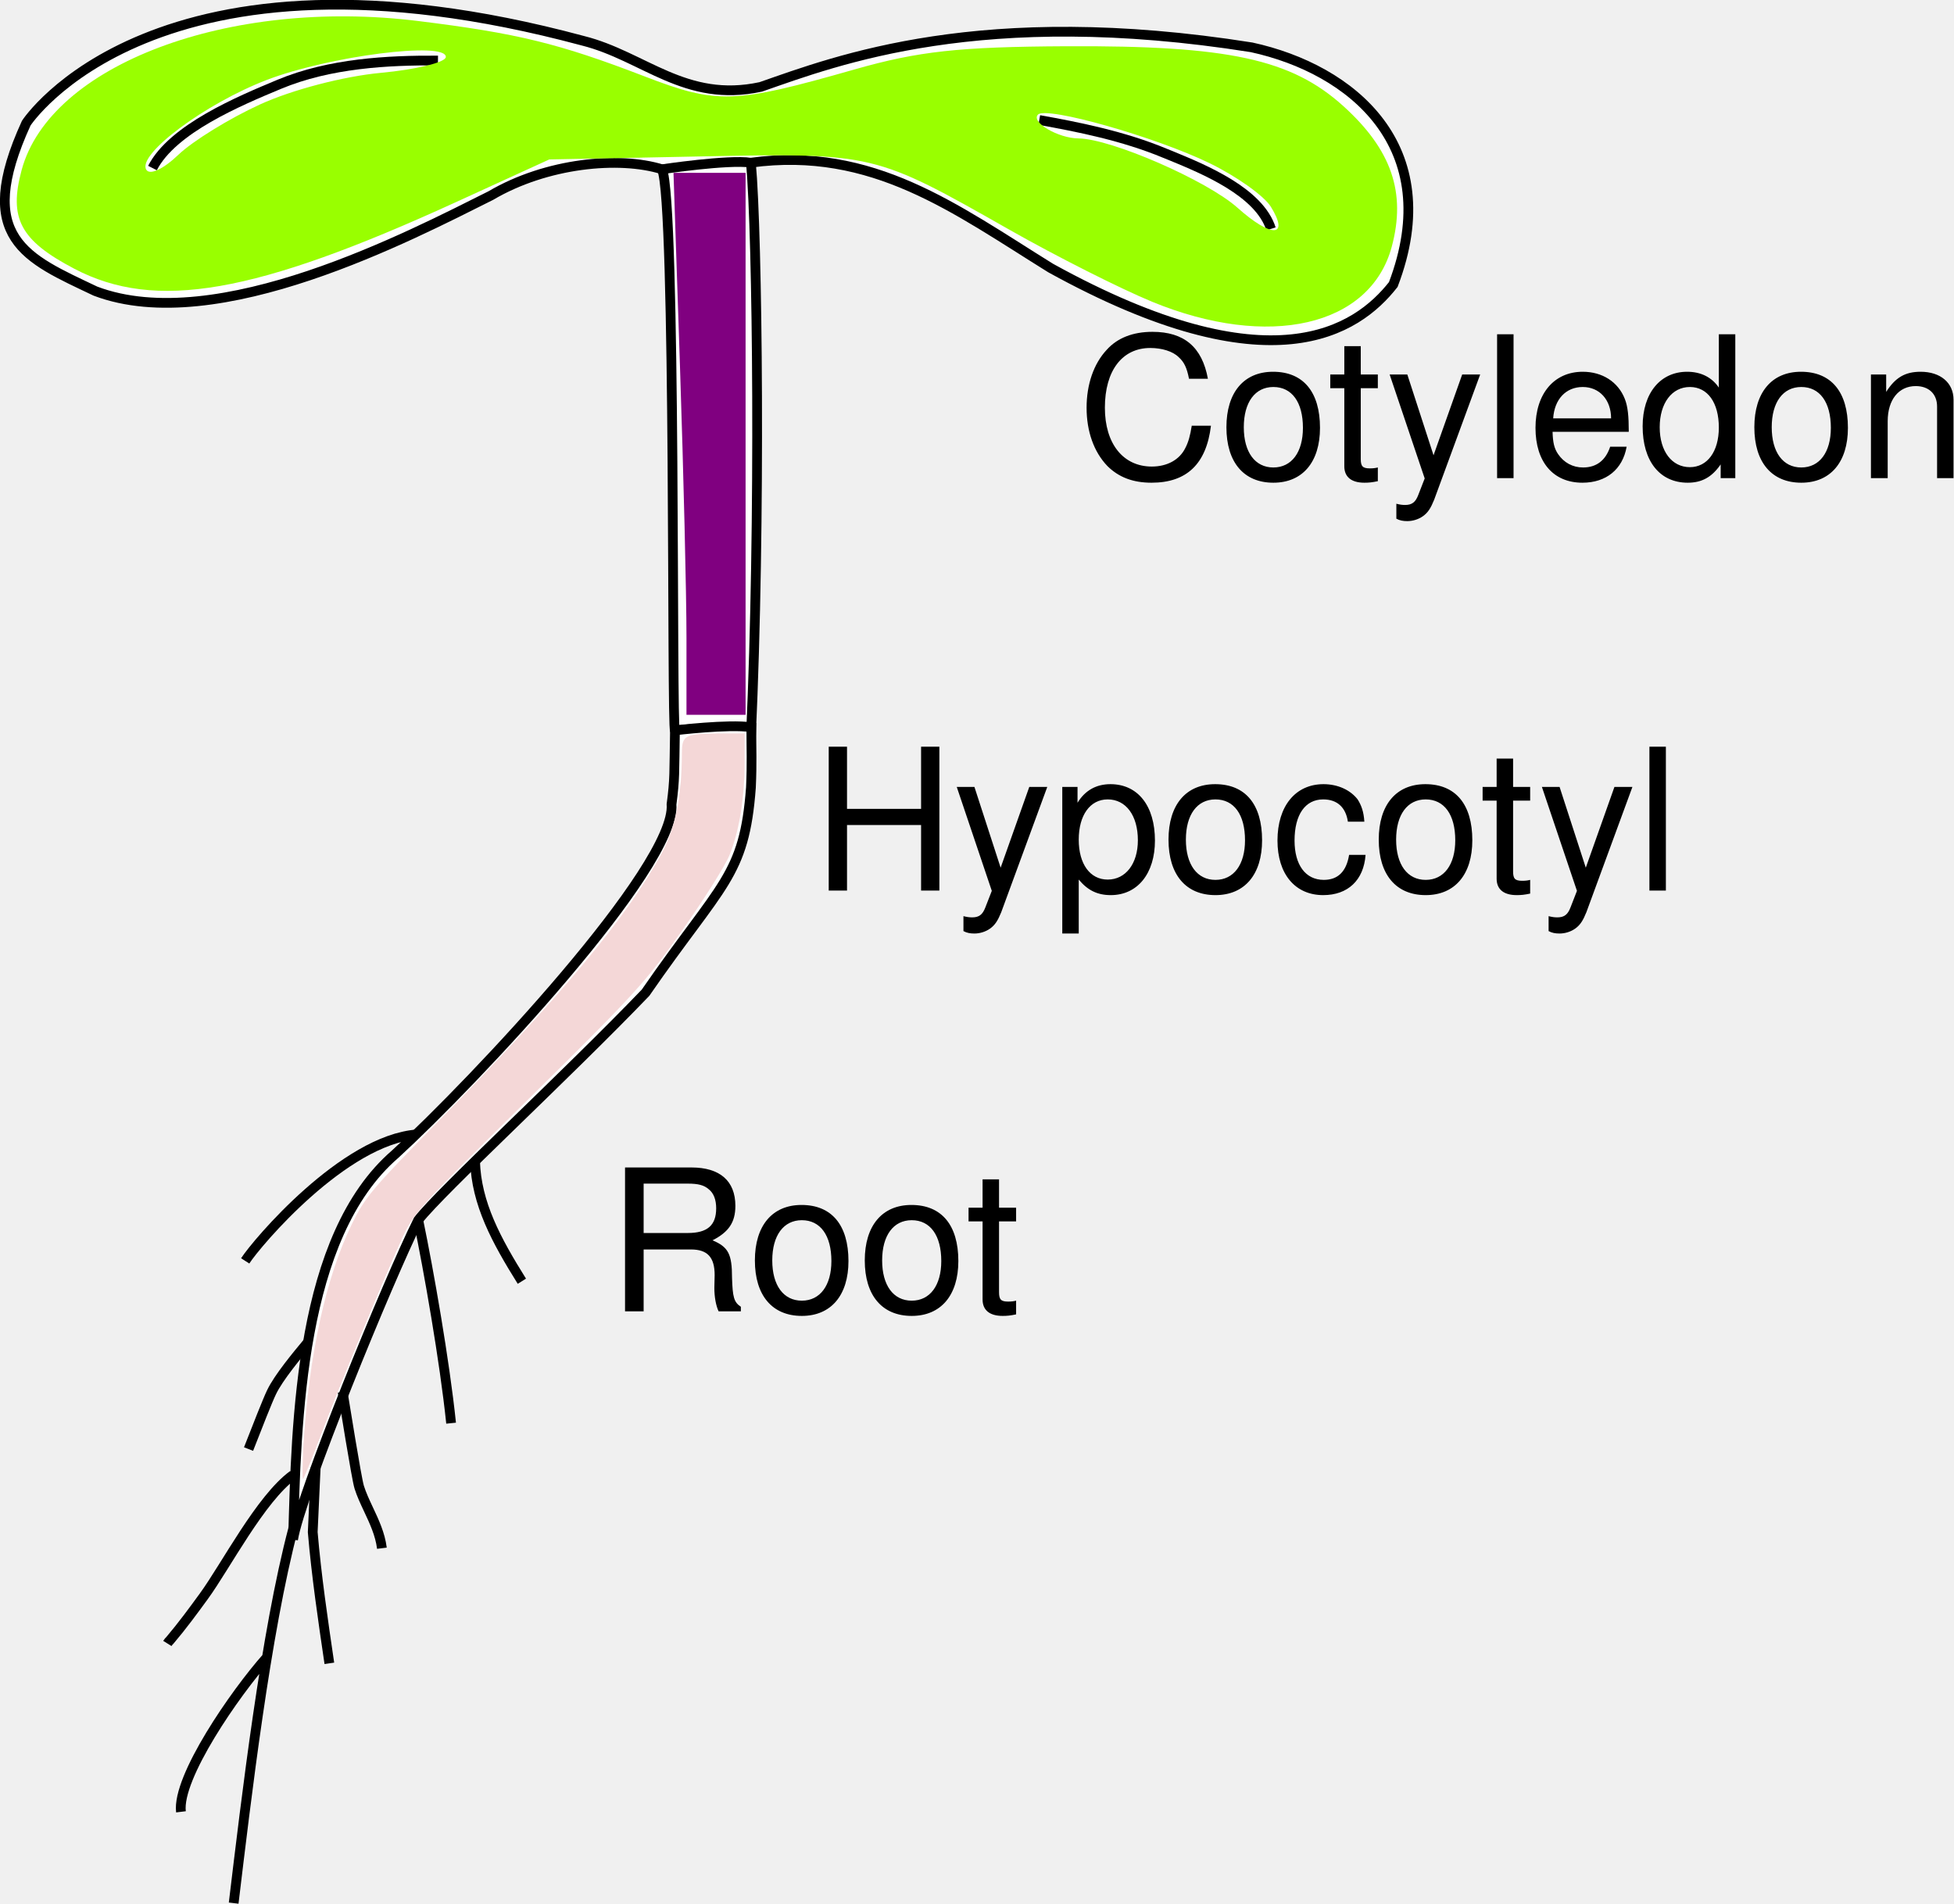
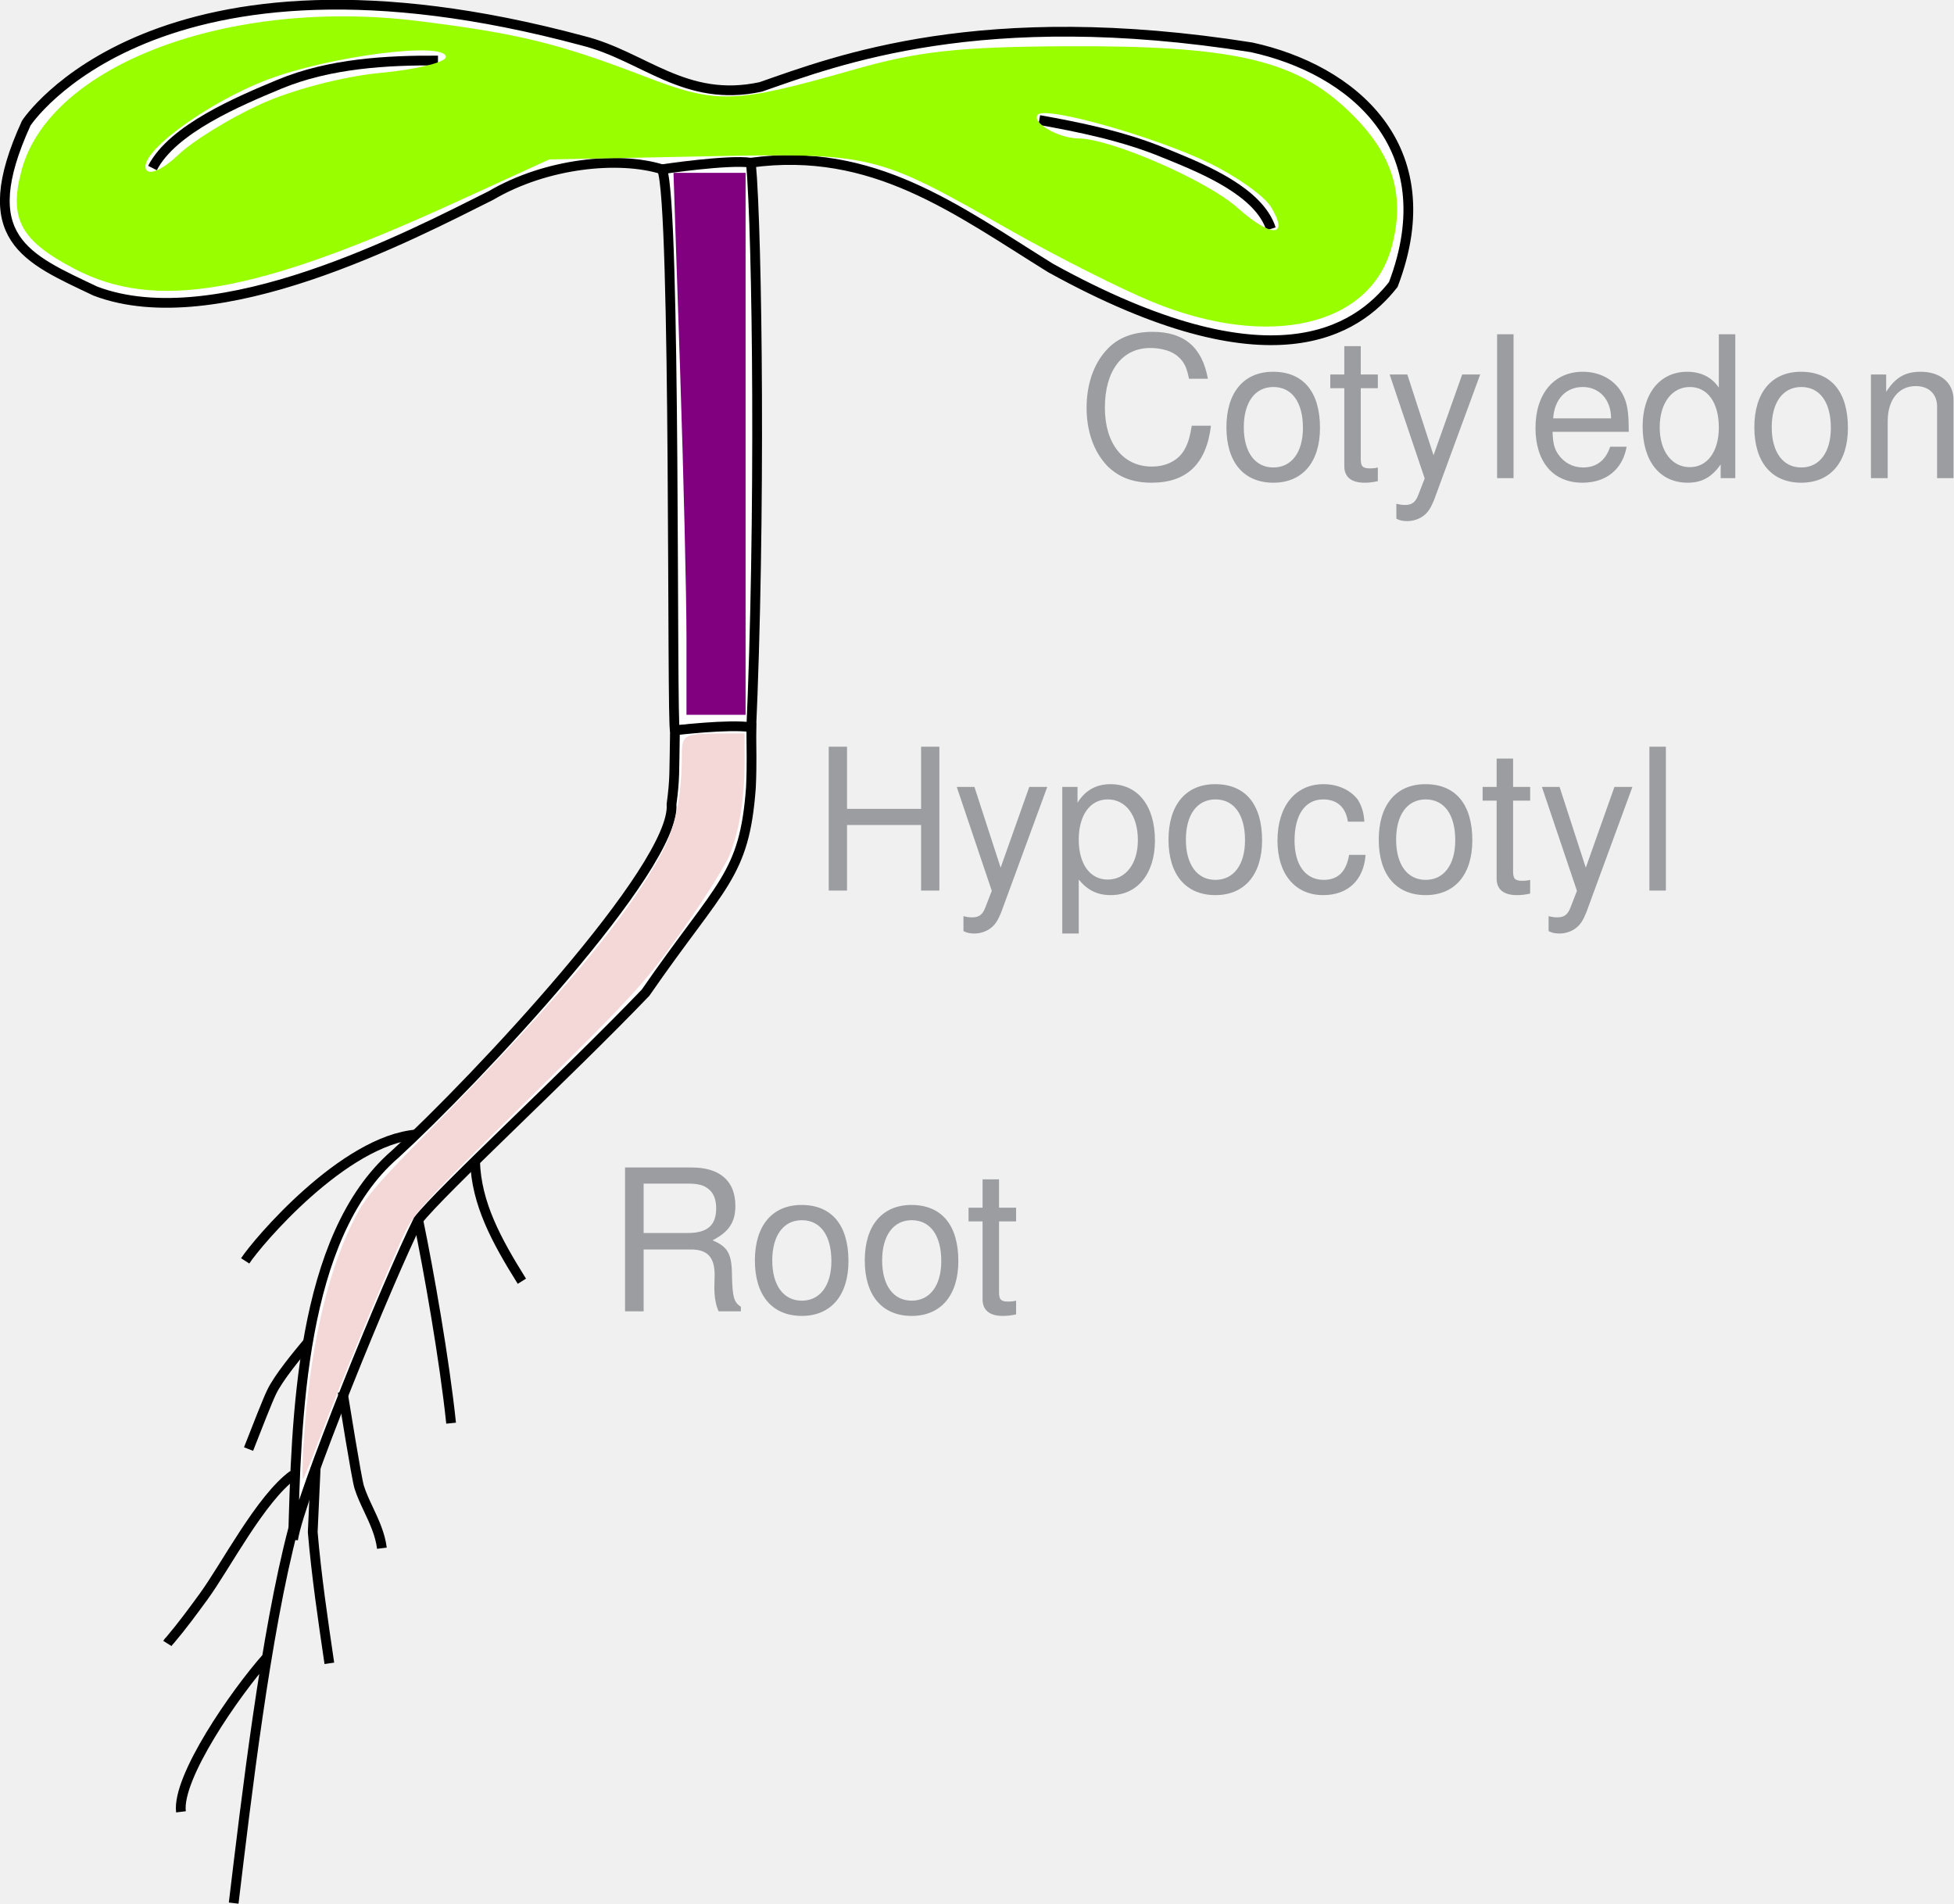
<svg xmlns="http://www.w3.org/2000/svg" width="100.166" height="97.58" id="svg4059" version="1.1">
  <defs id="defs4061" />
  <g id="layer1" transform="translate(-506.1858,-252.7322)">
    <g style="fill:#ffffff" transform="translate(767.294,-455.5002)" id="Cotyledon-4">
      <path style="stroke:#000000;stroke-width:0.5;stroke-miterlimit:10" stroke-miterlimit="10" d="m -259.763,714.545 c 0,0 6.584,-10.131 28.537,-4.223 3.133,0.785 5.235,3.207 9.118,2.364 3.884,-1.352 11.314,-4.223 25.159,-2.027 5.113,1.113 9.964,5.067 7.263,12.159 -1.857,2.361 -6.248,5.402 -17.562,-0.845 -4.896,-3.041 -9.119,-6.248 -15.366,-5.402 -4.56,0.338 -4.56,0.338 -4.56,0.338 -2.195,-0.677 -5.911,-0.338 -8.779,1.351 -4.053,2.025 -14.017,7.262 -20.263,4.896 -3.547,-1.689 -6.248,-2.701 -3.547,-8.611 z" id="path452" />
    </g>
    <g style="fill:#ffffff" transform="translate(767.294,-455.5002)" id="Hypocotyl-0">
      <path style="stroke:#000000;stroke-width:0.5;stroke-miterlimit:10" stroke-miterlimit="10" d="m -222.594,745.511 c 0,0 -2.106,-0.019 -3.915,0.163 -0.181,0.019 0.064,-27.164 -0.665,-28.765 0,0 3.377,-0.508 4.56,-0.338 0.336,3.714 0.505,18.403 0,29.38" id="path455" />
    </g>
    <g style="fill:#ffffff" transform="translate(767.294,-455.5002)" id="YoungRoot">
      <path style="stroke:#000000;stroke-width:0.5;stroke-miterlimit:10" stroke-miterlimit="10" d="m -226.509,745.672 c 0,0 2.732,-0.332 3.915,-0.161 0,1.199 0.037,1.78 -0.02,3.089 -0.337,4.561 -1.504,4.878 -5.403,10.521 -4.053,4.224 -10.468,10.134 -11.651,11.652 -1.519,3.041 -6.08,14.182 -6.417,16.379 0.169,-6.079 0.337,-15.534 5.234,-19.756 4.054,-3.714 14.415,-14.729 14.167,-17.937 0.175,-1.322 0.135,-1.54 0.175,-3.787 z" id="path458" />
    </g>
    <path id="path661" d="m 530.538,312.255 c 0.067,2.171 1.085,4.052 2.4,6.155 m -3.628,7.276 c -0.331,-3.19 -1.147,-7.82 -1.684,-10.413 m -1.863,16.823 c -0.09,-0.722 -0.394,-1.365 -0.687,-1.989 -0.184,-0.392 -0.358,-0.763 -0.476,-1.139 -0.143,-0.46 -0.764,-4.381 -0.851,-4.888 m -0.68,13.917 c -0.325,-2.207 -0.663,-4.491 -0.852,-6.725 l 0.152,-3.313 m -4.205,22.33 c 0.646,-5.365 1.637,-13.843 3.062,-19.228 m -5.764,14.548 c -0.214,-1.766 2.77,-6.078 4.409,-7.924 m 1.339,-9.346 c -1.666,1.212 -3.458,4.688 -4.576,6.22 -0.547,0.751 -1.112,1.521 -1.73,2.249 -0.047,0.042 -0.096,0.101 -0.139,0.17 m 4.162,-9.965 c 0.434,-1.11 0.974,-2.493 1.18,-2.917 0.364,-0.759 1.319,-1.902 1.868,-2.564 m 5.587,-10.649 c -3.749,0.283 -8.216,5.564 -8.807,6.484" stroke-miterlimit="10" style="fill:none;stroke:#000000;stroke-width:0.5;stroke-miterlimit:10" />
    <path id="path663" d="m 571.339,264.464 c -0.601,-1.887 -3.422,-3.048 -5.111,-3.744 l -0.317,-0.128 c -2.132,-0.889 -4.448,-1.349 -6.45,-1.708" stroke-miterlimit="10" style="fill:none;stroke:#000000;stroke-width:0.5;stroke-miterlimit:10" />
    <path id="path665" d="M 565.521,261.527" stroke-miterlimit="10" style="fill:none;stroke:#000000;stroke-width:0.5;stroke-miterlimit:10" />
    <path id="path667" d="m 528.637,255.835 c -2.567,-0.016 -5.557,0.139 -8.149,1.224 -2.042,0.852 -5.46,2.281 -6.486,4.287" stroke-miterlimit="10" style="fill:none;stroke:#000000;stroke-width:0.5;stroke-miterlimit:10" />
-     <text style="font-size:10.131px;font-family:Helvetica" id="text698" font-size="10.131" x="561.404" y="277.24">Cotyledon</text>
-     <text style="font-size:10.131px;font-family:Helvetica" id="text700" font-size="10.131" x="547.826" y="298.38">Hypocotyl</text>
-     <text style="font-size:10.131px;font-family:Helvetica" id="text702" font-size="10.131" x="537.289" y="319.951">Root</text>
+     <text style="font-size:10.131px;fill:#9b9da0;font-family:Helvetica" id="text698" font-size="10.131" x="561.404" y="277.24">Cotyledon</text>
+     <text style="font-size:10.131px;fill:#9b9da0;font-family:Helvetica" id="text700" font-size="10.131" x="547.826" y="298.38">Hypocotyl</text>
+     <text style="font-size:10.131px;fill:#9b9da0;font-family:Helvetica" id="text702" font-size="10.131" x="537.289" y="319.951">Root</text>
    <path style="fill:#99ff00;fill-opacity:1" d="m 565.242,268.199 c -1.618,-0.665 -4.914,-2.329 -7.324,-3.698 -6.903,-3.92 -6.931,-3.927 -15.746,-3.751 l -7.829,0.156 -4.807,2.198 c -10.289,4.705 -15.374,5.59 -19.546,3.402 -2.76,-1.448 -3.363,-2.577 -2.696,-5.054 1.452,-5.393 10.614,-8.841 20.31,-7.645 5.102,0.63 7.229,1.149 11.615,2.837 3.748,1.443 4.572,1.415 10.781,-0.355 3.266,-0.931 5.348,-1.159 10.859,-1.186 8.295,-0.041 11.52,0.656 14.188,3.067 2.472,2.234 3.23,4.435 2.482,7.212 -1.1,4.084 -6.304,5.277 -12.288,2.817 l 0,0 z m 6.088,-4.871 c -0.342,-0.554 -1.757,-1.559 -3.146,-2.234 -2.769,-1.345 -8.349,-2.926 -8.787,-2.489 -0.383,0.383 1.027,1.214 2.075,1.223 1.674,0.015 6.589,2.158 8.152,3.555 1.739,1.554 2.68,1.524 1.706,-0.056 l 0,0 z m -51.809,-5.245 c 1.64,-0.75 4.273,-1.438 6.187,-1.617 1.833,-0.171 3.332,-0.538 3.332,-0.816 0,-0.809 -5.986,-0.042 -9.163,1.174 -3.161,1.21 -6.676,3.826 -6.191,4.61 0.18,0.291 0.879,-0.036 1.646,-0.77 0.733,-0.702 2.618,-1.863 4.188,-2.581 l 0,0 z" id="path4019" />
    <path style="fill:#800080;fill-opacity:1" d="m 541.376,285.413 c 0,-2.178 -0.15,-8.428 -0.333,-13.89 l -0.333,-9.93 1.848,0 1.848,0 0,13.89 0,13.89 -1.515,0 -1.515,0 0,-3.959 z" id="path4023" />
    <path style="fill:#800080;fill-opacity:1" d="" id="path4025" transform="translate(505.4539,252.6764)" />
    <path style="fill:#800080;fill-opacity:1" d="" id="path4027" transform="translate(505.4539,252.6764)" />
    <path style="fill:#f4d7d7;fill-opacity:1" d="m 521.753,326.669 c 0.282,-4.543 1.148,-8.475 2.456,-11.161 0.683,-1.402 1.021,-1.805 4.42,-5.268 6.328,-6.448 9.723,-10.52 11.47,-13.761 0.711,-1.318 1.038,-2.92 1.041,-5.102 0.002,-0.975 0.13,-1.041 2.01,-1.045 l 1.205,-0.002 -10e-4,1.473 c -0.002,1.878 -0.271,3.531 -0.777,4.777 -0.22,0.54 -1.308,2.268 -2.418,3.839 -1.906,2.697 -2.346,3.181 -7.89,8.661 -5.76,5.693 -5.884,5.831 -6.517,7.232 -0.998,2.21 -3.154,7.437 -4.089,9.911 -0.464,1.228 -0.886,2.272 -0.938,2.321 -0.052,0.049 -0.04,-0.795 0.027,-1.875 l 0,0 z" id="path4029" />
  </g>
</svg>
